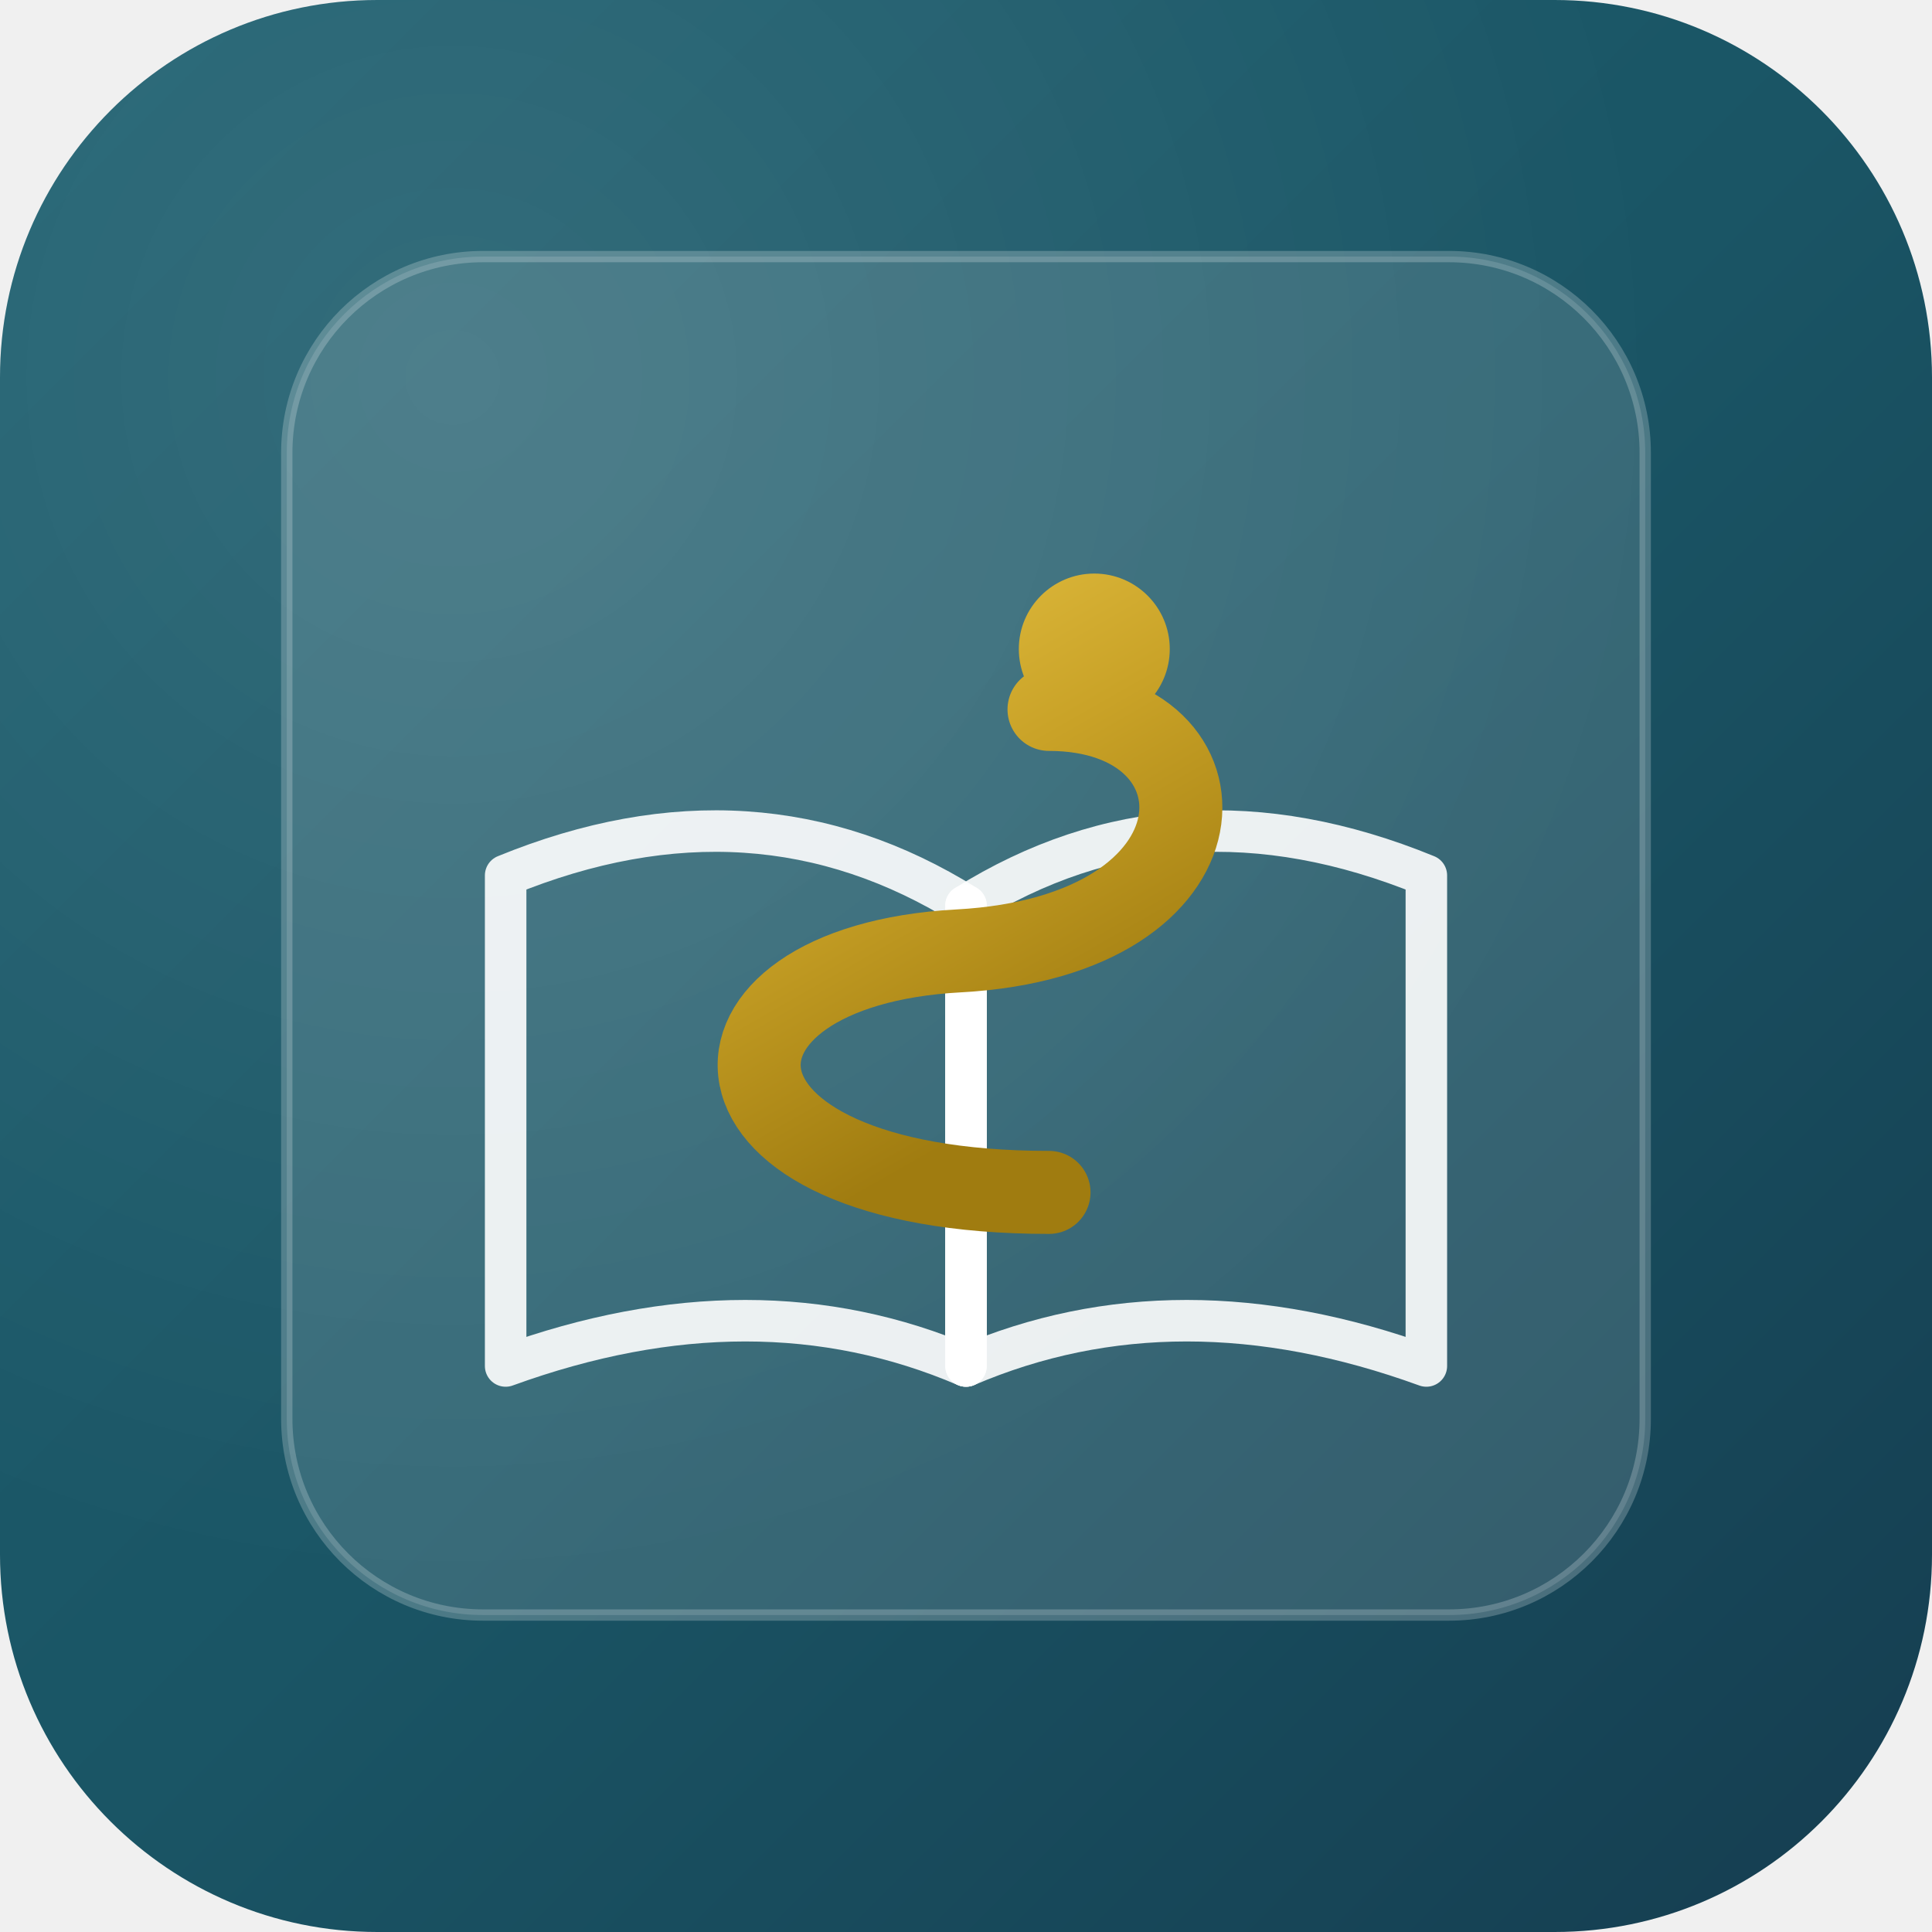
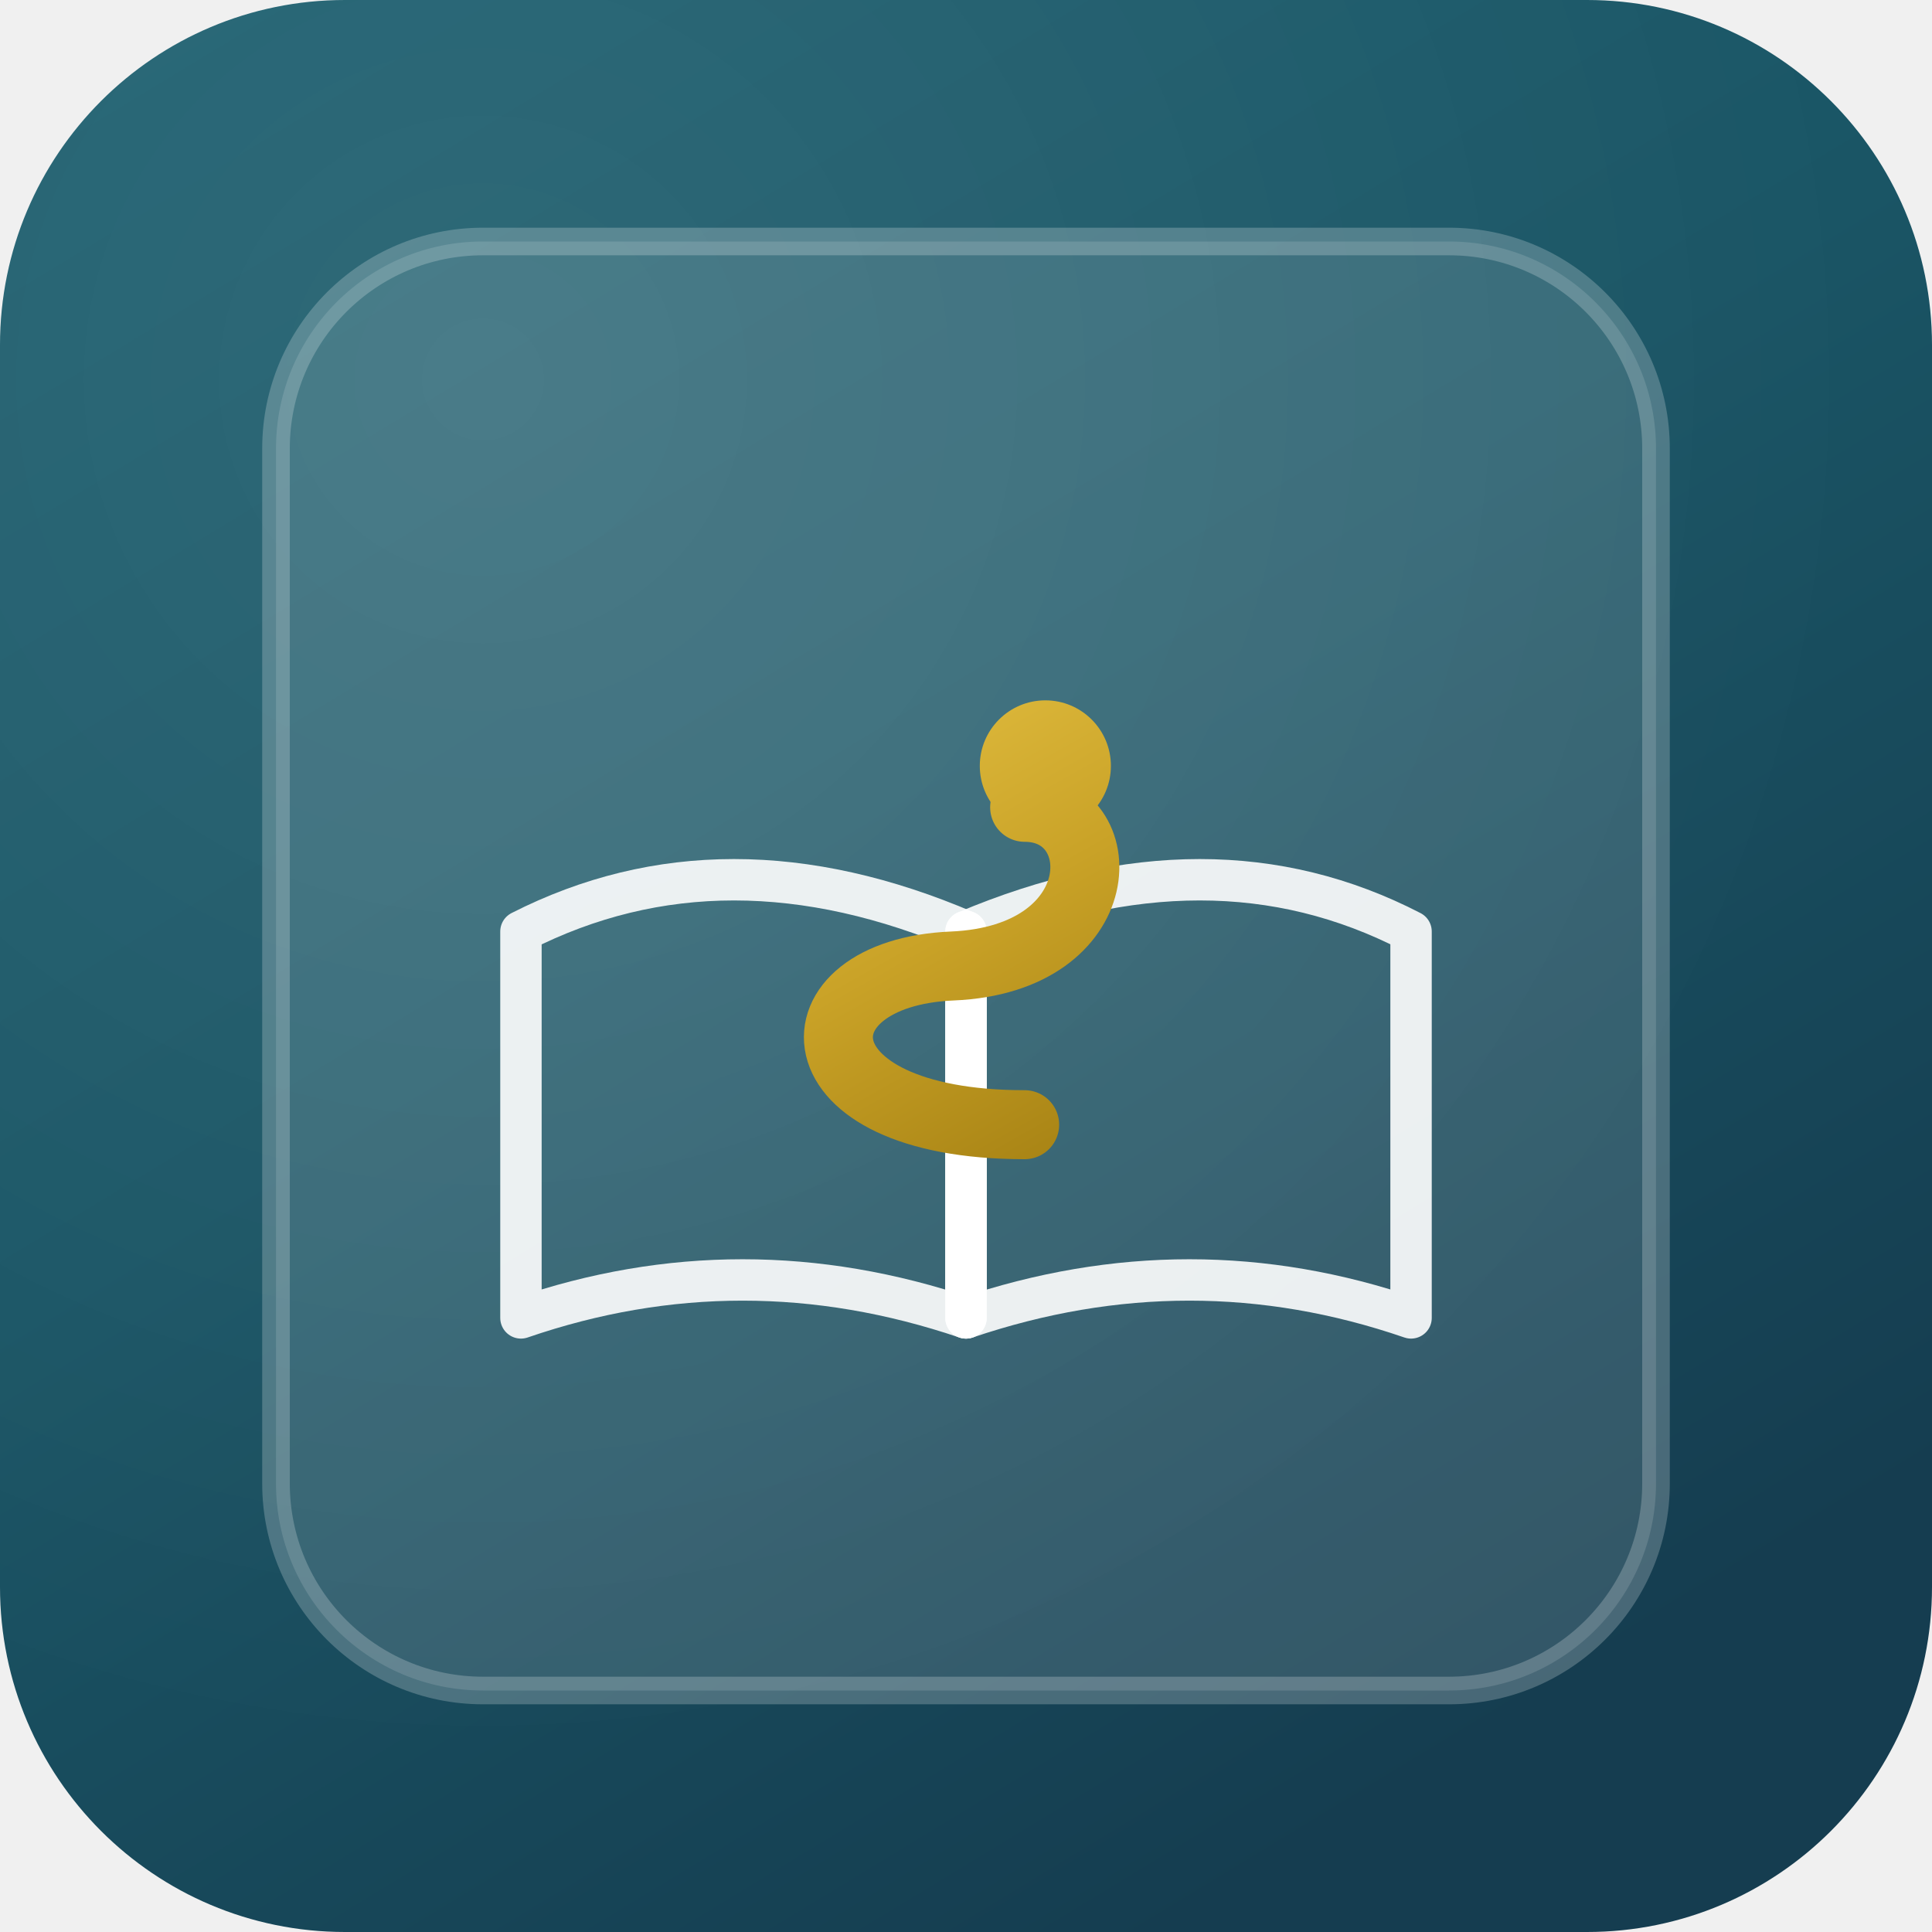
- <svg xmlns="http://www.w3.org/2000/svg" viewBox="0 0 512 512" width="512" height="512">
+ <svg xmlns="http://www.w3.org/2000/svg" viewBox="0 0 56 56" width="512" height="512">
  <defs>
-     <linearGradient id="bg" x1="0" y1="0" x2="512" y2="512" gradientUnits="userSpaceOnUse">
+     <linearGradient id="bg3" x1="0" y1="0" x2="34" y2="56" gradientUnits="userSpaceOnUse">
      <stop offset="0%" stop-color="#1e6070" />
      <stop offset="50%" stop-color="#1a5565" />
      <stop offset="100%" stop-color="#153d50" />
    </linearGradient>
-     <radialGradient id="hl" cx="120" cy="100" r="320" gradientUnits="userSpaceOnUse">
-       <stop offset="0%" stop-color="#ffffff" stop-opacity="0.10" />
+     <radialGradient id="hl3" cx="14" cy="11" r="40" gradientUnits="userSpaceOnUse">
+       <stop offset="0%" stop-color="#ffffff" stop-opacity="0.08" />
      <stop offset="100%" stop-color="#ffffff" stop-opacity="0" />
    </radialGradient>
-     <linearGradient id="gold" x1="230" y1="130" x2="310" y2="270" gradientUnits="userSpaceOnUse">
+     <linearGradient id="gold3" x1="23" y1="19" x2="32" y2="35" gradientUnits="userSpaceOnUse">
      <stop offset="0%" stop-color="#e8c547" />
      <stop offset="50%" stop-color="#c9a227" />
      <stop offset="100%" stop-color="#a07c10" />
    </linearGradient>
  </defs>
-   <rect width="512" height="512" rx="100" ry="100" fill="url(#bg)" />
-   <rect width="512" height="512" rx="100" ry="100" fill="url(#hl)" />
-   <rect x="76" y="68" width="360" height="360" rx="52" ry="52" fill="white" fill-opacity="0.13" stroke="white" stroke-opacity="0.22" stroke-width="3" />
-   <path d="M 256 240 Q 200 205 134 232 L 134 362 Q 200 338 256 362 Z" fill="none" stroke="white" stroke-opacity="0.90" stroke-width="11" stroke-linejoin="round" stroke-linecap="round" />
-   <path d="M 256 240 Q 312 205 378 232 L 378 362 Q 312 338 256 362 Z" fill="none" stroke="white" stroke-opacity="0.90" stroke-width="11" stroke-linejoin="round" stroke-linecap="round" />
-   <line x1="256" y1="240" x2="256" y2="362" stroke="white" stroke-opacity="0.90" stroke-width="11" stroke-linecap="round" />
-   <path d="M 278 188 C 328 188, 328 248, 254 252 C 180 256, 180 316, 278 316" fill="none" stroke="url(#gold)" stroke-width="22" stroke-linecap="round" />
-   <circle cx="290" cy="172" r="20" fill="url(#gold)" />
+   <rect x="0" y="0" width="56" height="56" rx="10" fill="url(#bg3)" />
+   <rect x="0" y="0" width="56" height="56" rx="10" fill="url(#hl3)" />
+   <rect x="8" y="7" width="40" height="42" rx="6" fill="white" fill-opacity="0.13" stroke="white" stroke-opacity="0.22" stroke-width="0.8" />
+   <path d="M 28 27 Q 21 24 15.1 27 L 15.1 38.2 Q 21.5 36 28 38.2 Z" fill="none" stroke="white" stroke-opacity="0.90" stroke-width="1.2" stroke-linejoin="round" stroke-linecap="round" />
+   <path d="M 28 27 Q 35.1 24 40.9 27 L 40.9 38.2 Q 34.5 36 28 38.2 Z" fill="none" stroke="white" stroke-opacity="0.90" stroke-width="1.2" stroke-linejoin="round" stroke-linecap="round" />
+   <line x1="28" y1="27" x2="28" y2="38.2" stroke="white" stroke-opacity="0.90" stroke-width="1.2" stroke-linecap="round" />
+   <path d="M 29.7 23.4 C 32.3 23.4, 32.3 27.8, 27.6 28 C 22.9 28.2, 22.9 32.6, 29.7 32.6" fill="none" stroke="url(#gold3)" stroke-width="2.0" stroke-linecap="round" />
+   <circle cx="30.3" cy="22.2" r="1.9" fill="url(#gold3)" />
</svg>
